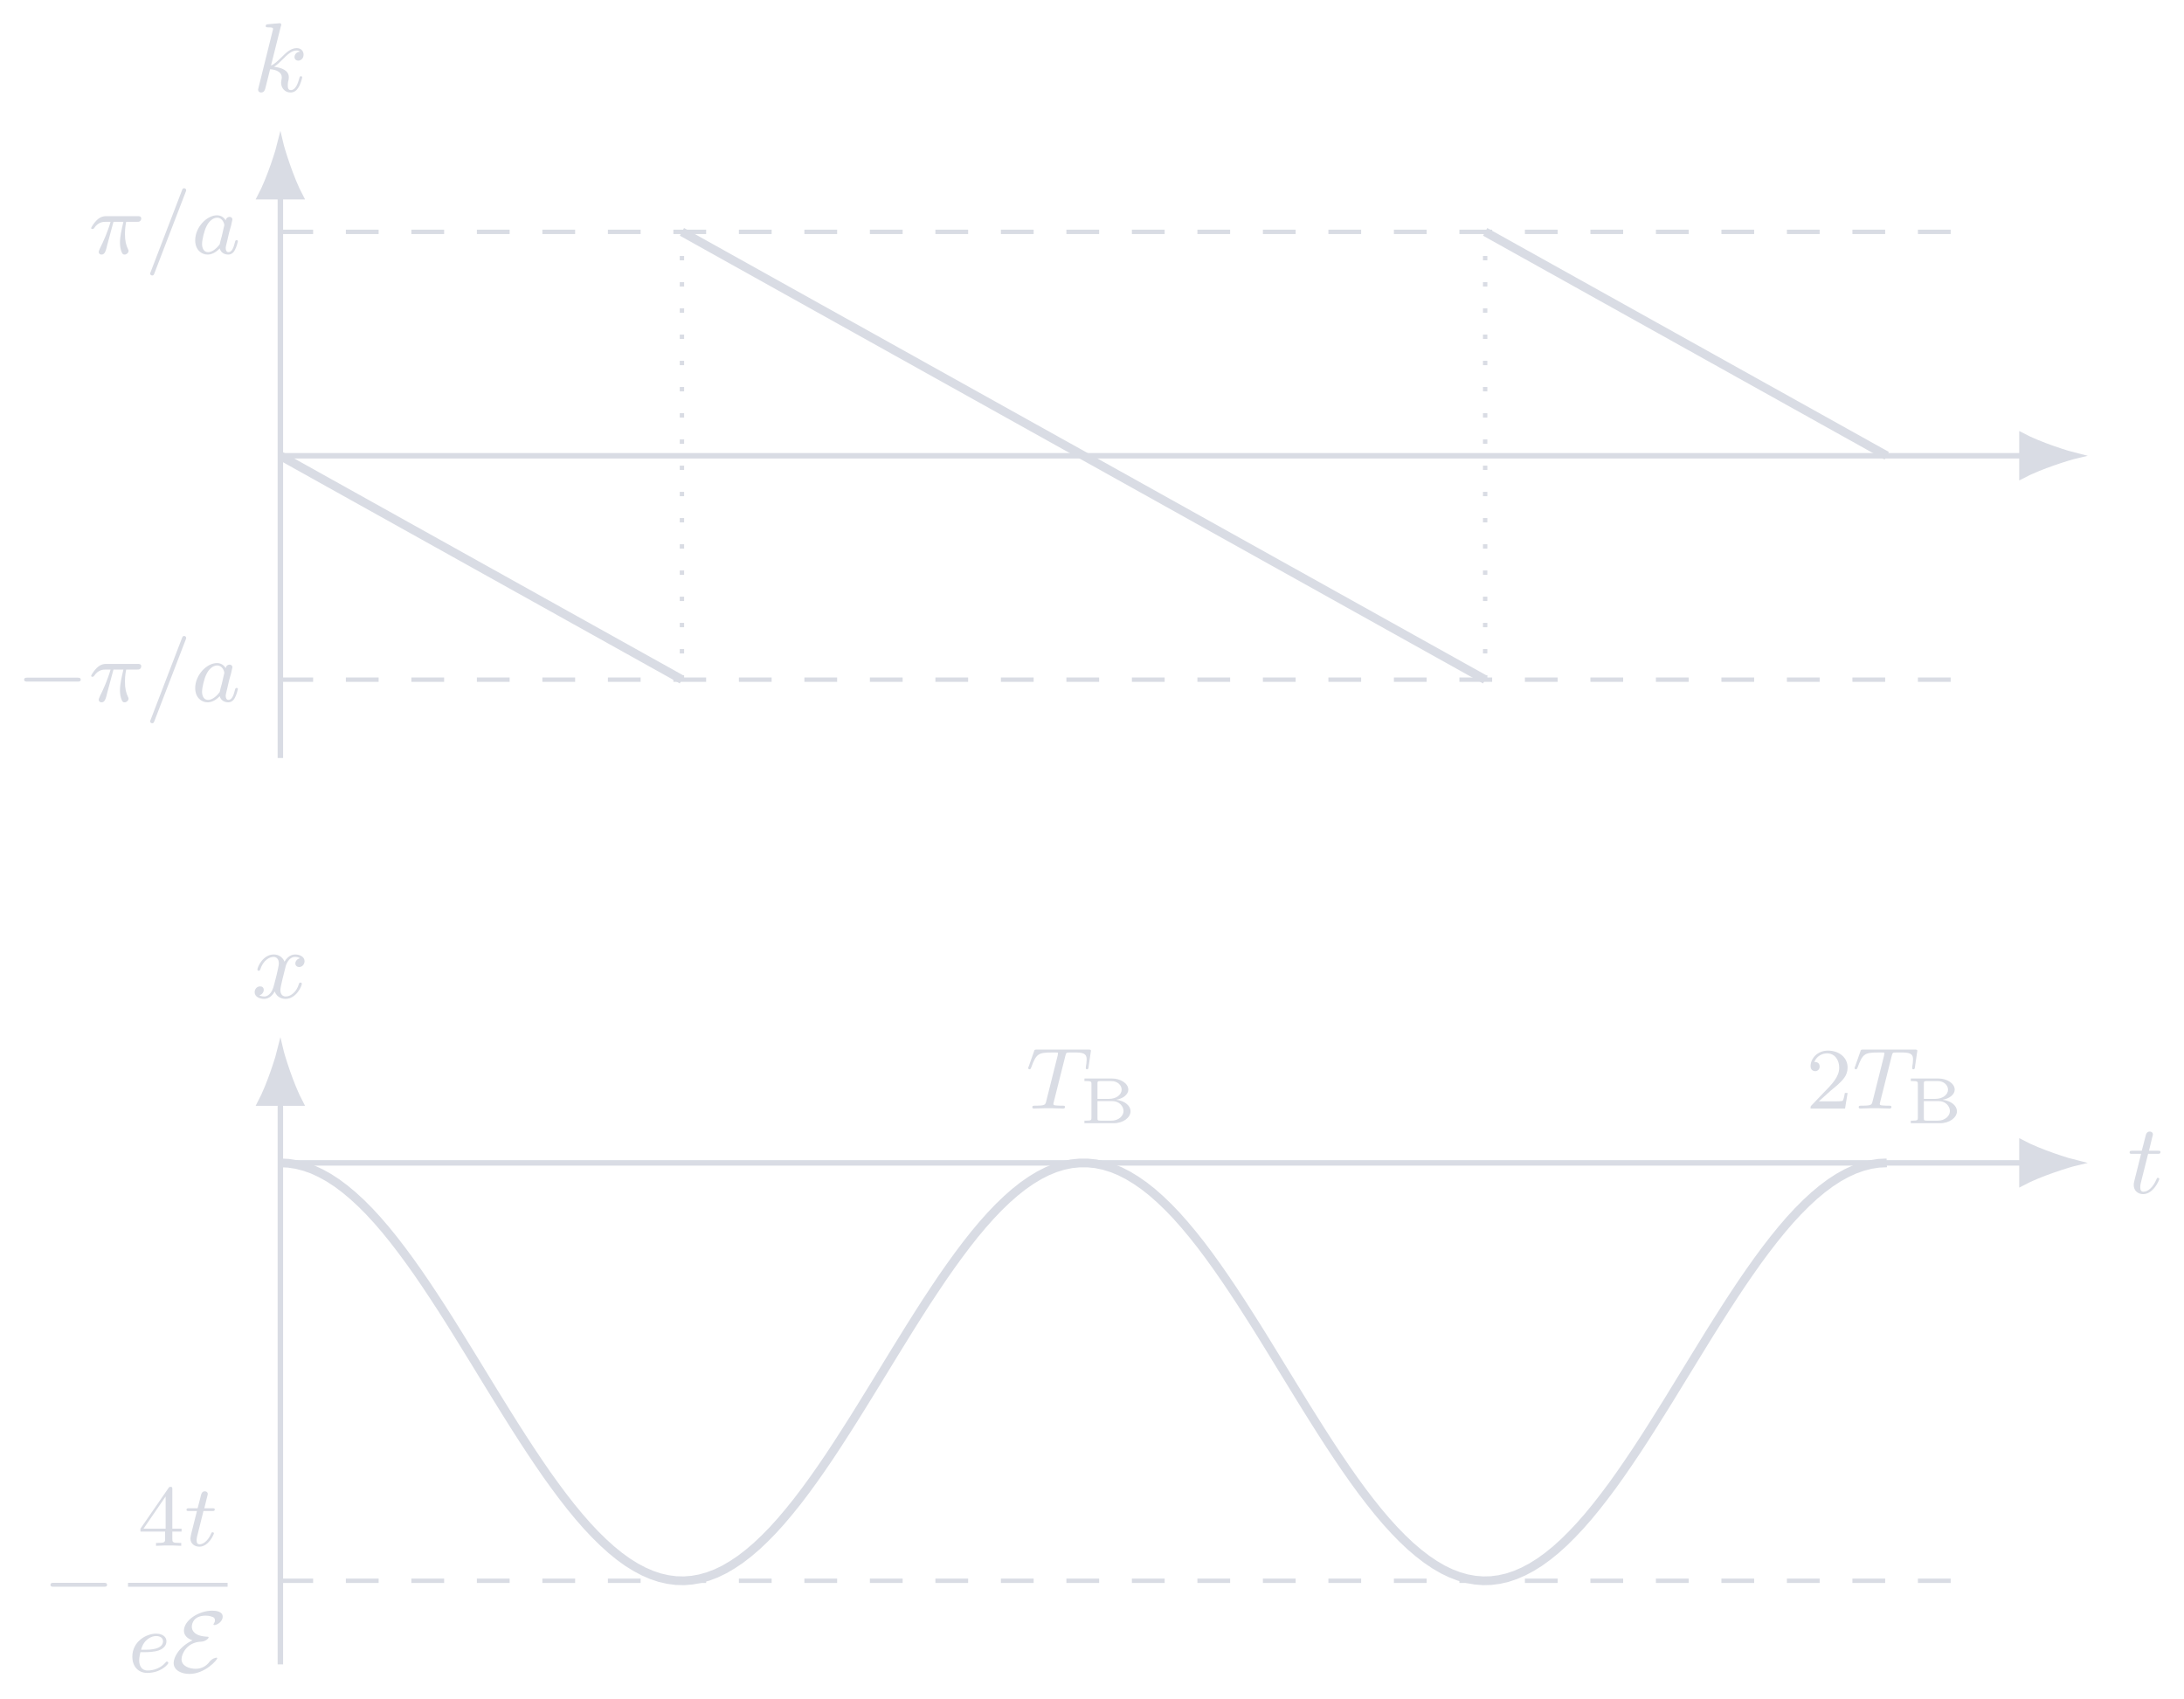
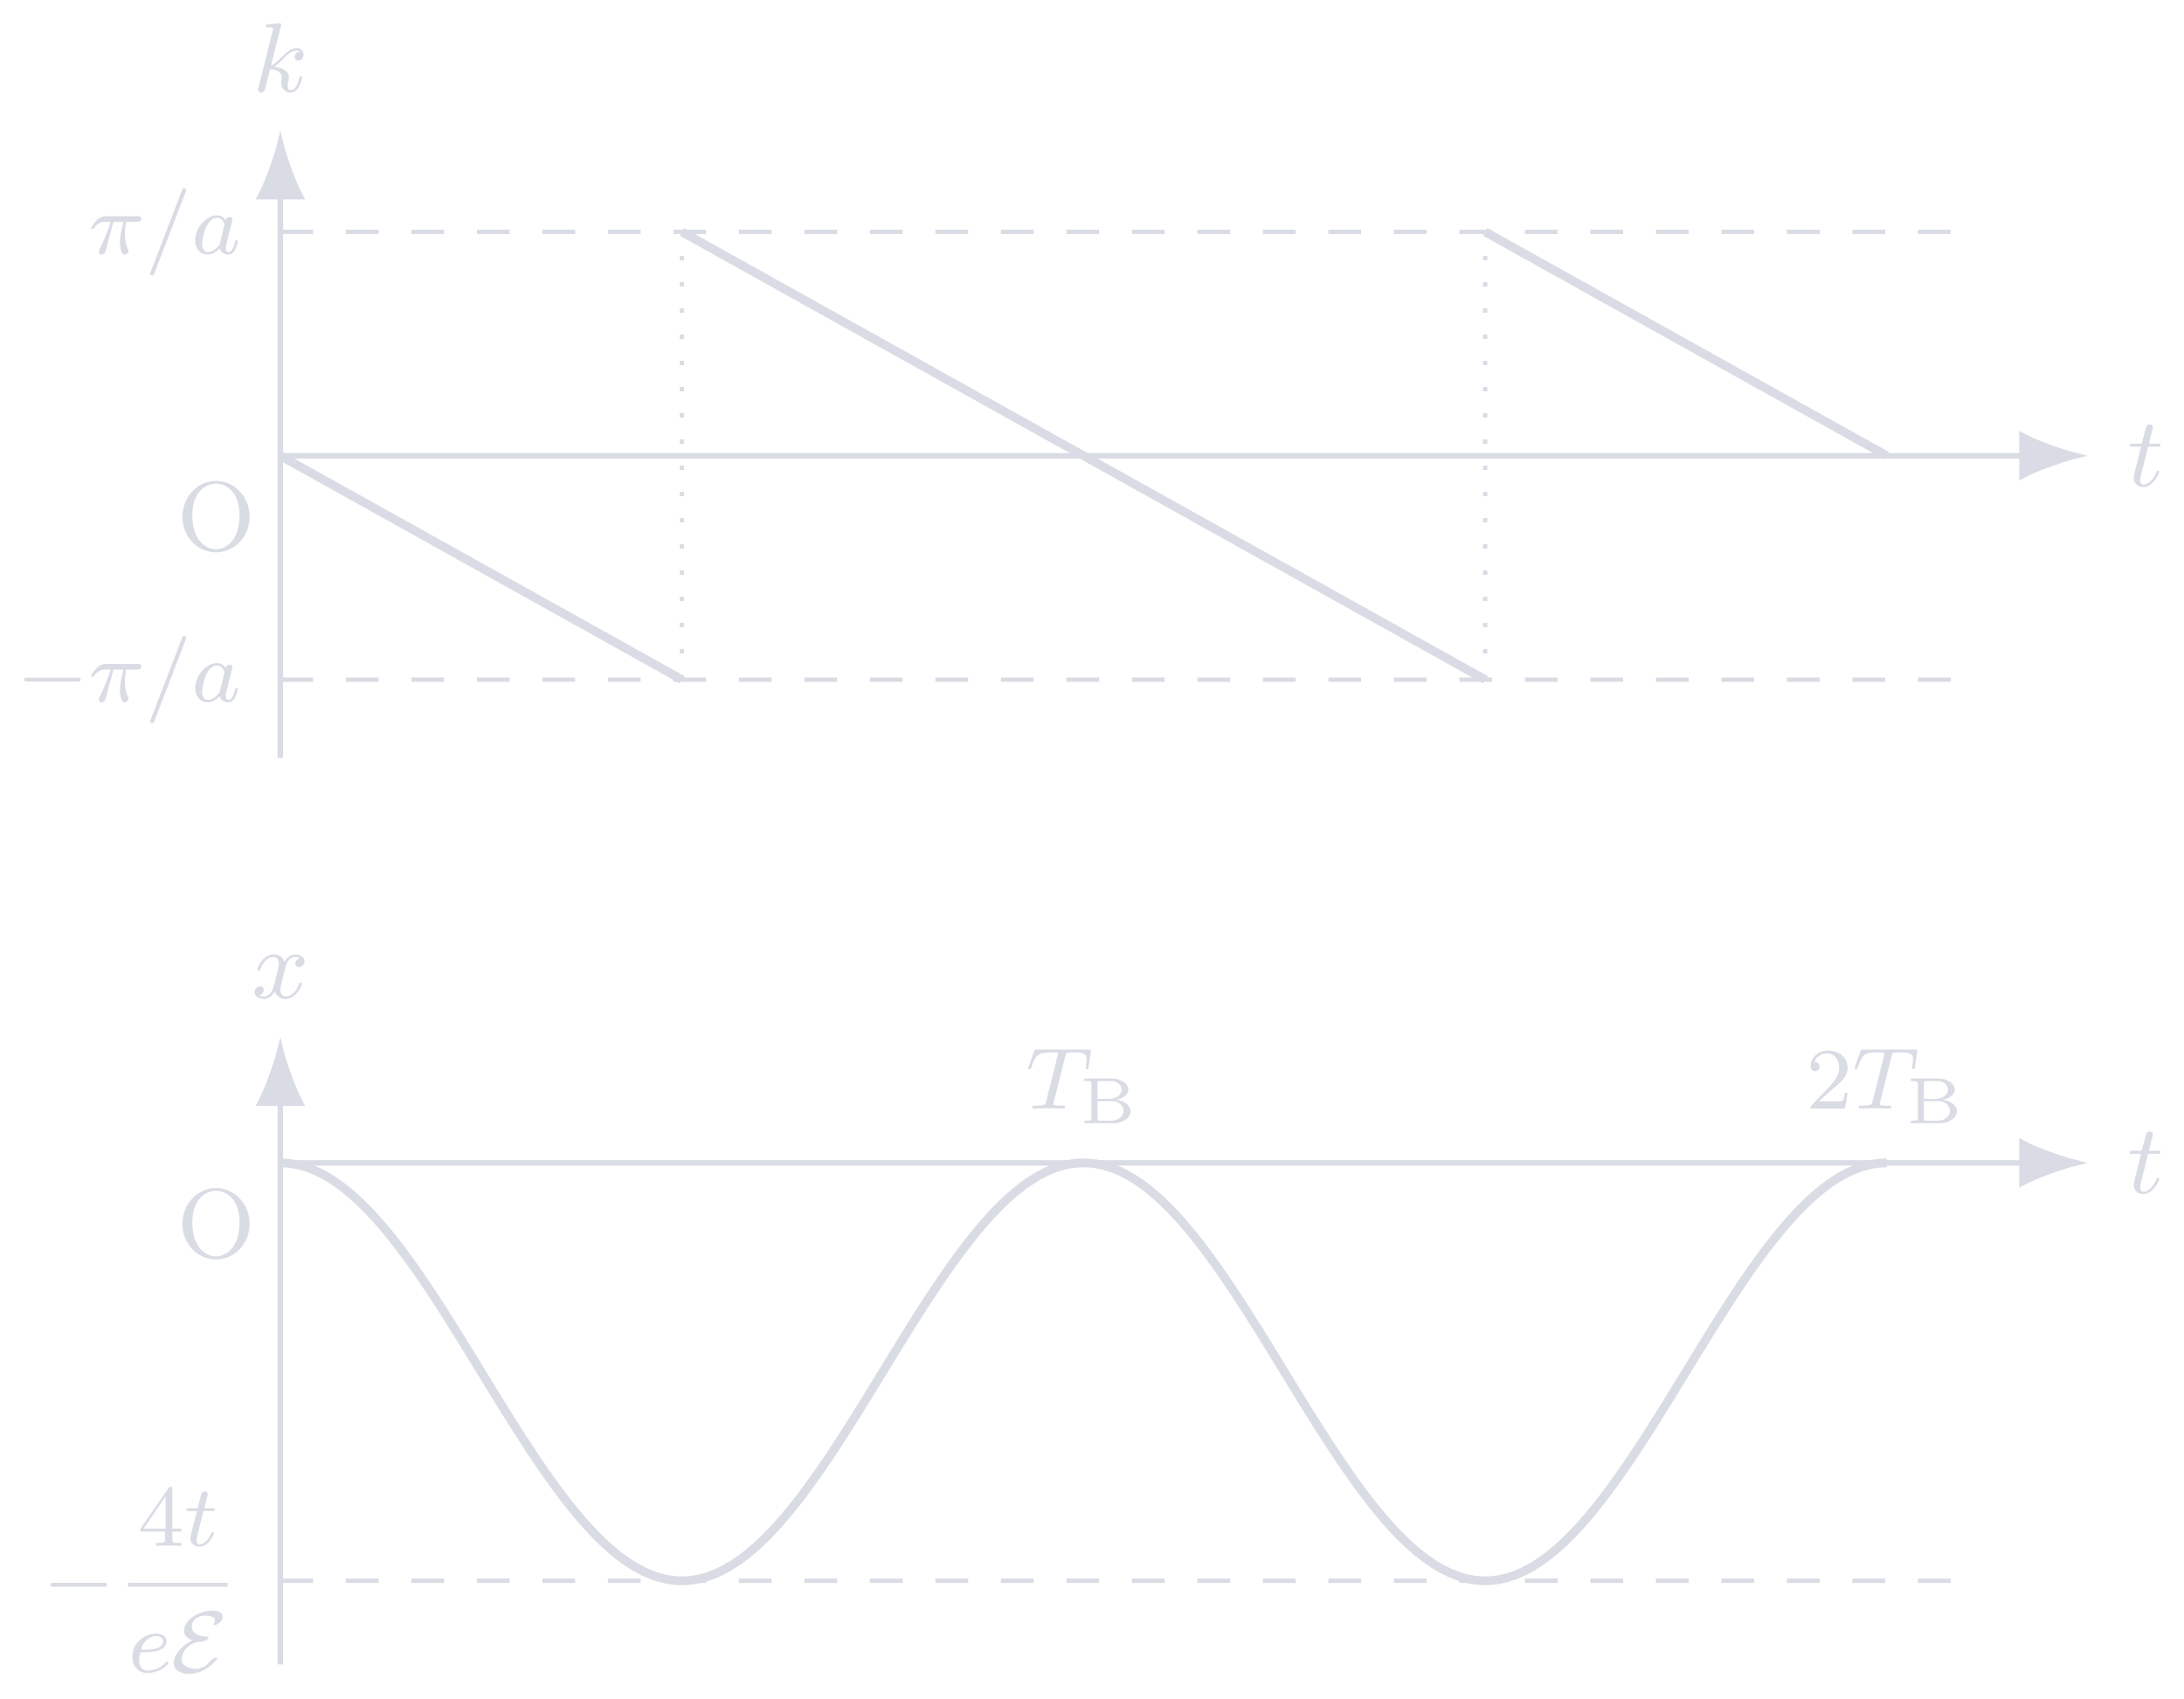
<svg xmlns="http://www.w3.org/2000/svg" xmlns:xlink="http://www.w3.org/1999/xlink" width="278.60pt" height="216.65pt" viewBox="0 0 199 154.75">
  <defs>
    <g>
      <g id="glyph-0-0">
        <path d="M 2.266 -2.906 L 3.172 -2.906 C 3 -2.172 2.859 -1.594 2.859 -1 C 2.859 -0.953 2.859 -0.609 2.953 -0.312 C 3.047 0.016 3.141 0.078 3.281 0.078 C 3.453 0.078 3.641 -0.078 3.641 -0.266 C 3.641 -0.312 3.625 -0.328 3.594 -0.406 C 3.422 -0.766 3.312 -1.156 3.312 -1.812 C 3.312 -1.984 3.312 -2.328 3.422 -2.906 L 4.391 -2.906 C 4.516 -2.906 4.609 -2.906 4.688 -2.969 C 4.781 -3.047 4.797 -3.156 4.797 -3.203 C 4.797 -3.422 4.609 -3.422 4.469 -3.422 L 1.594 -3.422 C 1.438 -3.422 1.125 -3.422 0.734 -3.047 C 0.453 -2.766 0.234 -2.391 0.234 -2.344 C 0.234 -2.266 0.281 -2.25 0.344 -2.25 C 0.422 -2.25 0.453 -2.266 0.5 -2.328 C 0.875 -2.906 1.359 -2.906 1.531 -2.906 L 2 -2.906 C 1.766 -2.062 1.344 -1.094 1.047 -0.516 C 1 -0.391 0.922 -0.234 0.922 -0.172 C 0.922 0 1.047 0.078 1.172 0.078 C 1.484 0.078 1.562 -0.219 1.719 -0.875 Z M 2.266 -2.906 " />
      </g>
      <g id="glyph-0-1">
        <path d="M 3.703 -5.625 C 3.75 -5.734 3.75 -5.766 3.75 -5.781 C 3.75 -5.891 3.672 -5.969 3.562 -5.969 C 3.438 -5.969 3.406 -5.875 3.375 -5.797 L 0.516 1.656 C 0.469 1.766 0.469 1.781 0.469 1.812 C 0.469 1.906 0.547 1.984 0.656 1.984 C 0.781 1.984 0.812 1.891 0.844 1.812 Z M 3.703 -5.625 " />
      </g>
      <g id="glyph-0-2">
        <path d="M 3.125 -3.031 C 3.047 -3.172 2.812 -3.5 2.328 -3.5 C 1.391 -3.5 0.344 -2.406 0.344 -1.219 C 0.344 -0.391 0.875 0.078 1.484 0.078 C 2 0.078 2.438 -0.328 2.578 -0.484 C 2.719 0.062 3.266 0.078 3.359 0.078 C 3.719 0.078 3.906 -0.219 3.969 -0.359 C 4.125 -0.641 4.234 -1.109 4.234 -1.141 C 4.234 -1.188 4.203 -1.234 4.109 -1.234 C 4.016 -1.234 4 -1.188 3.953 -1 C 3.844 -0.562 3.688 -0.141 3.375 -0.141 C 3.203 -0.141 3.125 -0.297 3.125 -0.516 C 3.125 -0.656 3.203 -0.922 3.25 -1.125 C 3.297 -1.312 3.406 -1.797 3.438 -1.938 L 3.609 -2.547 C 3.641 -2.734 3.734 -3.062 3.734 -3.109 C 3.734 -3.297 3.578 -3.359 3.469 -3.359 C 3.359 -3.359 3.156 -3.281 3.125 -3.031 Z M 2.578 -0.859 C 2.172 -0.312 1.766 -0.141 1.516 -0.141 C 1.141 -0.141 0.969 -0.484 0.969 -0.891 C 0.969 -1.266 1.172 -2.109 1.359 -2.469 C 1.578 -2.953 1.969 -3.281 2.344 -3.281 C 2.859 -3.281 3 -2.703 3 -2.609 C 3 -2.578 2.812 -1.797 2.766 -1.594 C 2.656 -1.219 2.656 -1.203 2.578 -0.859 Z M 2.578 -0.859 " />
      </g>
      <g id="glyph-0-3">
        <path d="M 1.75 -3.172 L 2.531 -3.172 C 2.688 -3.172 2.781 -3.172 2.781 -3.312 C 2.781 -3.422 2.688 -3.422 2.547 -3.422 L 1.828 -3.422 L 2.109 -4.562 C 2.141 -4.672 2.141 -4.719 2.141 -4.719 C 2.141 -4.891 2.016 -4.969 1.875 -4.969 C 1.609 -4.969 1.547 -4.75 1.469 -4.391 L 1.219 -3.422 L 0.453 -3.422 C 0.297 -3.422 0.203 -3.422 0.203 -3.281 C 0.203 -3.172 0.297 -3.172 0.438 -3.172 L 1.156 -3.172 L 0.672 -1.25 C 0.625 -1.062 0.562 -0.781 0.562 -0.672 C 0.562 -0.188 0.953 0.078 1.375 0.078 C 2.219 0.078 2.703 -1.047 2.703 -1.141 C 2.703 -1.219 2.625 -1.234 2.578 -1.234 C 2.5 -1.234 2.484 -1.203 2.438 -1.094 C 2.281 -0.703 1.875 -0.141 1.391 -0.141 C 1.219 -0.141 1.125 -0.25 1.125 -0.516 C 1.125 -0.672 1.156 -0.75 1.172 -0.859 Z M 1.75 -3.172 " />
      </g>
      <g id="glyph-0-4">
        <path d="M 1.594 -1.812 C 1.781 -1.812 2.375 -1.828 2.797 -1.969 C 3.484 -2.219 3.5 -2.688 3.5 -2.812 C 3.5 -3.25 3.078 -3.5 2.562 -3.5 C 1.672 -3.5 0.391 -2.797 0.391 -1.391 C 0.391 -0.578 0.875 0.078 1.75 0.078 C 3 0.078 3.672 -0.719 3.672 -0.828 C 3.672 -0.906 3.594 -0.953 3.547 -0.953 C 3.484 -0.953 3.469 -0.938 3.422 -0.875 C 2.797 -0.141 1.906 -0.141 1.781 -0.141 C 1.188 -0.141 1.016 -0.641 1.016 -1.078 C 1.016 -1.312 1.094 -1.672 1.125 -1.812 Z M 1.188 -2.031 C 1.438 -3 2.156 -3.281 2.562 -3.281 C 2.891 -3.281 3.188 -3.125 3.188 -2.812 C 3.188 -2.031 1.891 -2.031 1.547 -2.031 Z M 1.188 -2.031 " />
      </g>
      <g id="glyph-0-5">
        <path d="M 3.594 -4.812 C 3.672 -5.094 3.672 -5.109 4 -5.109 L 4.609 -5.109 C 5.438 -5.109 5.531 -4.844 5.531 -4.453 C 5.531 -4.25 5.484 -3.906 5.469 -3.875 C 5.453 -3.781 5.453 -3.719 5.453 -3.703 C 5.453 -3.594 5.516 -3.578 5.562 -3.578 C 5.656 -3.578 5.688 -3.625 5.703 -3.766 L 5.922 -5.266 C 5.922 -5.375 5.828 -5.375 5.688 -5.375 L 1 -5.375 C 0.797 -5.375 0.781 -5.375 0.734 -5.203 L 0.25 -3.828 C 0.234 -3.797 0.203 -3.734 0.203 -3.688 C 0.203 -3.625 0.266 -3.578 0.328 -3.578 C 0.406 -3.578 0.422 -3.609 0.484 -3.75 C 0.938 -5.016 1.156 -5.109 2.375 -5.109 L 2.688 -5.109 C 2.922 -5.109 2.922 -5.109 2.922 -5.047 C 2.922 -5.016 2.891 -4.859 2.891 -4.828 L 1.844 -0.656 C 1.766 -0.344 1.734 -0.266 0.922 -0.266 C 0.656 -0.266 0.578 -0.266 0.578 -0.109 C 0.578 -0.109 0.578 0 0.719 0 C 0.938 0 1.484 -0.031 1.688 -0.031 L 2.375 -0.031 C 2.594 -0.031 3.156 0 3.375 0 C 3.438 0 3.562 0 3.562 -0.156 C 3.562 -0.266 3.469 -0.266 3.25 -0.266 C 3.062 -0.266 3 -0.266 2.797 -0.281 C 2.531 -0.297 2.5 -0.328 2.5 -0.438 C 2.5 -0.469 2.516 -0.5 2.531 -0.578 Z M 3.594 -4.812 " />
      </g>
      <g id="glyph-1-0">
        <path d="M 5.562 -1.812 C 5.688 -1.812 5.859 -1.812 5.859 -1.984 C 5.859 -2.172 5.688 -2.172 5.562 -2.172 L 1 -2.172 C 0.875 -2.172 0.703 -2.172 0.703 -1.984 C 0.703 -1.812 0.875 -1.812 1 -1.812 Z M 5.562 -1.812 " />
      </g>
      <g id="glyph-1-1">
        <path d="M 1.953 -2.891 C 0.719 -2.297 0.234 -1.344 0.234 -0.828 C 0.234 -0.172 0.922 0.172 1.672 0.172 C 3.078 0.172 4.203 -1.094 4.203 -1.25 C 4.203 -1.297 4.172 -1.312 4.141 -1.312 C 4.094 -1.312 3.766 -1.266 3.5 -0.938 C 3.219 -0.562 2.812 -0.297 2.234 -0.297 C 1.688 -0.297 0.953 -0.531 0.953 -1.172 C 0.953 -1.641 1.438 -2.719 2.719 -2.766 C 3.156 -2.781 3.422 -3.078 3.422 -3.156 C 3.422 -3.219 3.359 -3.219 3.328 -3.219 C 2.094 -3.266 1.891 -3.812 1.891 -4.125 C 1.891 -4.469 2.094 -5.141 3.172 -5.141 C 3.312 -5.141 3.5 -5.125 3.703 -5.047 C 3.797 -5.031 4 -4.969 4 -4.703 C 4 -4.578 3.938 -4.484 3.906 -4.438 C 3.891 -4.406 3.859 -4.375 3.859 -4.344 C 3.859 -4.312 3.891 -4.281 3.938 -4.281 C 4.172 -4.281 4.703 -4.578 4.703 -5.047 C 4.703 -5.531 4.078 -5.594 3.734 -5.594 C 2.547 -5.594 1.172 -4.734 1.172 -3.766 C 1.172 -3.422 1.391 -3.078 1.953 -2.891 Z M 1.953 -2.891 " />
      </g>
      <g id="glyph-2-0">
+         <path d="M 6.641 -3.031 C 6.641 -4.859 5.25 -6.312 3.578 -6.312 C 1.891 -6.312 0.516 -4.859 0.516 -3.031 C 0.516 -1.219 1.906 0.203 3.578 0.203 C 5.234 0.203 6.641 -1.219 6.641 -3.031 Z M 5.719 -3.172 C 5.719 -0.859 4.469 -0.078 3.578 -0.078 C 2.672 -0.078 1.422 -0.859 1.422 -3.172 C 1.422 -5.359 2.703 -6.062 3.578 -6.062 C 4.438 -6.062 5.719 -5.359 5.719 -3.172 Z M 5.719 -3.172 " />
+       </g>
+       <g id="glyph-3-0">
+         <path d="M 1.906 -3.578 L 2.75 -3.578 C 2.922 -3.578 3.031 -3.578 3.031 -3.75 C 3.031 -3.859 2.938 -3.859 2.781 -3.859 L 1.984 -3.859 L 2.344 -5.344 C 2.344 -5.484 2.234 -5.609 2.062 -5.609 C 1.781 -5.609 1.703 -5.344 1.688 -5.25 L 1.328 -3.859 L 0.5 -3.859 C 0.328 -3.859 0.219 -3.859 0.219 -3.703 C 0.219 -3.578 0.312 -3.578 0.469 -3.578 L 1.266 -3.578 L 0.656 -1.141 C 0.594 -0.875 0.594 -0.859 0.594 -0.734 C 0.594 -0.203 1 0.094 1.453 0.094 C 2.391 0.094 2.922 -1.188 2.922 -1.281 C 2.922 -1.328 2.891 -1.391 2.797 -1.391 C 2.719 -1.391 2.703 -1.359 2.641 -1.203 C 2.359 -0.562 1.922 -0.125 1.484 -0.125 C 1.297 -0.125 1.188 -0.234 1.188 -0.531 C 1.188 -0.734 1.219 -0.844 1.25 -0.969 Z M 1.906 -3.578 " />
+       </g>
+       <g id="glyph-3-1">
        <path d="M 2.562 -5.906 C 2.609 -6.031 2.609 -6.047 2.609 -6.094 C 2.609 -6.172 2.547 -6.219 2.469 -6.219 C 2.344 -6.219 1.562 -6.141 1.375 -6.125 C 1.297 -6.109 1.188 -6.109 1.188 -5.953 C 1.188 -5.844 1.297 -5.844 1.438 -5.844 C 1.859 -5.844 1.859 -5.781 1.859 -5.688 C 1.859 -5.656 1.859 -5.641 1.812 -5.484 L 0.531 -0.328 C 0.5 -0.203 0.5 -0.188 0.5 -0.156 C 0.5 -0.016 0.609 0.094 0.766 0.094 C 1.062 0.094 1.125 -0.156 1.172 -0.344 L 1.594 -2.031 C 2.203 -1.984 2.656 -1.734 2.656 -1.297 C 2.656 -1.234 2.656 -1.203 2.625 -1.062 C 2.625 -1.031 2.594 -0.906 2.594 -0.812 C 2.594 -0.281 2.969 0.094 3.453 0.094 C 3.797 0.094 4.016 -0.109 4.172 -0.359 C 4.391 -0.703 4.516 -1.25 4.516 -1.281 C 4.516 -1.328 4.5 -1.391 4.406 -1.391 C 4.312 -1.391 4.281 -1.344 4.25 -1.188 C 4.125 -0.719 3.906 -0.125 3.484 -0.125 C 3.219 -0.125 3.203 -0.359 3.203 -0.562 C 3.203 -0.781 3.25 -1.016 3.266 -1.031 C 3.281 -1.078 3.297 -1.188 3.297 -1.297 C 3.297 -1.922 2.641 -2.172 1.953 -2.25 C 2.219 -2.422 2.422 -2.609 2.703 -2.891 C 3.156 -3.344 3.531 -3.734 4.016 -3.734 C 4.125 -3.734 4.234 -3.703 4.312 -3.625 C 3.906 -3.594 3.812 -3.266 3.812 -3.141 C 3.812 -2.969 3.938 -2.812 4.156 -2.812 C 4.359 -2.812 4.641 -2.969 4.641 -3.359 C 4.641 -3.656 4.438 -3.953 4.016 -3.953 C 3.469 -3.953 3.031 -3.516 2.656 -3.141 C 2.219 -2.719 2 -2.5 1.672 -2.359 Z M 2.562 -5.906 " />
      </g>
-       <g id="glyph-2-1">
-         <path d="M 1.906 -3.578 L 2.75 -3.578 C 2.922 -3.578 3.031 -3.578 3.031 -3.75 C 3.031 -3.859 2.938 -3.859 2.781 -3.859 L 1.984 -3.859 L 2.344 -5.344 C 2.344 -5.484 2.234 -5.609 2.062 -5.609 C 1.781 -5.609 1.703 -5.344 1.688 -5.25 L 1.328 -3.859 L 0.5 -3.859 C 0.328 -3.859 0.219 -3.859 0.219 -3.703 C 0.219 -3.578 0.312 -3.578 0.469 -3.578 L 1.266 -3.578 L 0.656 -1.141 C 0.594 -0.875 0.594 -0.859 0.594 -0.734 C 0.594 -0.203 1 0.094 1.453 0.094 C 2.391 0.094 2.922 -1.188 2.922 -1.281 C 2.922 -1.328 2.891 -1.391 2.797 -1.391 C 2.719 -1.391 2.703 -1.359 2.641 -1.203 C 2.359 -0.562 1.922 -0.125 1.484 -0.125 C 1.297 -0.125 1.188 -0.234 1.188 -0.531 C 1.188 -0.734 1.219 -0.844 1.25 -0.969 Z M 1.906 -3.578 " />
-       </g>
-       <g id="glyph-2-2">
+       <g id="glyph-3-2">
        <path d="M 4.406 -3.609 C 4.078 -3.547 3.969 -3.266 3.969 -3.141 C 3.969 -2.969 4.094 -2.812 4.328 -2.812 C 4.578 -2.812 4.812 -3.031 4.812 -3.344 C 4.812 -3.75 4.375 -3.953 3.953 -3.953 C 3.406 -3.953 3.094 -3.484 2.984 -3.297 C 2.812 -3.734 2.422 -3.953 2 -3.953 C 1.031 -3.953 0.516 -2.812 0.516 -2.578 C 0.516 -2.5 0.578 -2.469 0.641 -2.469 C 0.719 -2.469 0.75 -2.516 0.766 -2.562 C 1.047 -3.453 1.641 -3.734 1.984 -3.734 C 2.234 -3.734 2.469 -3.562 2.469 -3.141 C 2.469 -2.812 2.094 -1.391 1.969 -0.953 C 1.891 -0.688 1.625 -0.125 1.141 -0.125 C 0.953 -0.125 0.766 -0.188 0.688 -0.234 C 0.922 -0.281 1.094 -0.5 1.094 -0.719 C 1.094 -0.953 0.938 -1.047 0.766 -1.047 C 0.5 -1.047 0.266 -0.828 0.266 -0.516 C 0.266 -0.078 0.75 0.094 1.125 0.094 C 1.641 0.094 1.953 -0.328 2.094 -0.578 C 2.312 0.016 2.844 0.094 3.078 0.094 C 4.047 0.094 4.562 -1.062 4.562 -1.281 C 4.562 -1.328 4.531 -1.391 4.438 -1.391 C 4.344 -1.391 4.328 -1.359 4.281 -1.219 C 4.094 -0.578 3.578 -0.125 3.109 -0.125 C 2.844 -0.125 2.609 -0.281 2.609 -0.719 C 2.609 -0.906 2.734 -1.406 2.812 -1.75 C 2.844 -1.906 3.094 -2.875 3.109 -2.938 C 3.219 -3.266 3.484 -3.734 3.938 -3.734 C 4.094 -3.734 4.266 -3.703 4.406 -3.609 Z M 4.406 -3.609 " />
      </g>
-       <g id="glyph-3-0">
+       <g id="glyph-4-0">
        <path d="M 3.141 -5.141 C 3.141 -5.312 3.141 -5.375 2.969 -5.375 C 2.859 -5.375 2.859 -5.359 2.781 -5.25 L 0.234 -1.562 L 0.234 -1.297 L 2.484 -1.297 L 2.484 -0.641 C 2.484 -0.344 2.453 -0.266 1.844 -0.266 L 1.656 -0.266 L 1.656 0 C 2.344 -0.031 2.359 -0.031 2.812 -0.031 C 3.266 -0.031 3.281 -0.031 3.953 0 L 3.953 -0.266 L 3.766 -0.266 C 3.156 -0.266 3.141 -0.344 3.141 -0.641 L 3.141 -1.297 L 3.984 -1.297 L 3.984 -1.562 L 3.141 -1.562 Z M 2.531 -4.5 L 2.531 -1.562 L 0.516 -1.562 Z M 2.531 -4.5 " />
      </g>
-       <g id="glyph-3-1">
+       <g id="glyph-4-1">
        <path d="M 2.25 -1.625 C 2.375 -1.734 2.703 -2 2.828 -2.109 C 3.328 -2.562 3.797 -3 3.797 -3.734 C 3.797 -4.672 3 -5.281 2 -5.281 C 1.047 -5.281 0.422 -4.562 0.422 -3.859 C 0.422 -3.469 0.734 -3.406 0.844 -3.406 C 1.016 -3.406 1.25 -3.531 1.25 -3.828 C 1.25 -4.25 0.859 -4.25 0.766 -4.25 C 1 -4.828 1.531 -5.031 1.922 -5.031 C 2.656 -5.031 3.031 -4.391 3.031 -3.734 C 3.031 -2.906 2.453 -2.297 1.516 -1.344 L 0.516 -0.297 C 0.422 -0.219 0.422 -0.203 0.422 0 L 3.562 0 L 3.797 -1.422 L 3.547 -1.422 C 3.516 -1.266 3.453 -0.859 3.359 -0.719 C 3.312 -0.656 2.719 -0.656 2.578 -0.656 L 1.172 -0.656 Z M 2.25 -1.625 " />
      </g>
-       <g id="glyph-4-0">
+       <g id="glyph-5-0">
        <path d="M 0.406 -4.078 L 0.406 -3.844 L 0.562 -3.844 C 1.047 -3.844 1.047 -3.766 1.047 -3.578 L 1.047 -0.5 C 1.047 -0.297 1.047 -0.234 0.562 -0.234 L 0.406 -0.234 L 0.406 0 L 3.062 0 C 3.938 0 4.609 -0.516 4.609 -1.094 C 4.609 -1.562 4.141 -2.031 3.297 -2.141 C 3.906 -2.234 4.406 -2.609 4.406 -3.062 C 4.406 -3.609 3.734 -4.078 2.891 -4.078 Z M 1.594 -2.219 L 1.594 -3.609 C 1.594 -3.797 1.594 -3.844 1.891 -3.844 L 2.844 -3.844 C 3.438 -3.844 3.797 -3.453 3.797 -3.062 C 3.797 -2.609 3.328 -2.219 2.641 -2.219 Z M 1.891 -0.234 C 1.594 -0.234 1.594 -0.281 1.594 -0.469 L 1.594 -2.016 L 2.953 -2.016 C 3.594 -2.016 3.969 -1.531 3.969 -1.109 C 3.969 -0.672 3.531 -0.234 2.859 -0.234 Z M 1.891 -0.234 " />
      </g>
    </g>
    <clipPath id="clip-0">
      <path clip-rule="nonzero" d="M 25.547 30 L 74 30 L 74 69.074 L 25.547 69.074 Z M 25.547 30 " />
    </clipPath>
    <clipPath id="clip-1">
      <path clip-rule="nonzero" d="M 50 11.949 L 147 11.949 L 147 69.074 L 50 69.074 Z M 50 11.949 " />
    </clipPath>
    <clipPath id="clip-2">
      <path clip-rule="nonzero" d="M 124 11.949 L 184 11.949 L 184 53 L 124 53 Z M 124 11.949 " />
    </clipPath>
    <clipPath id="clip-3">
      <path clip-rule="nonzero" d="M 25.547 94.543 L 184 94.543 L 184 151.668 L 25.547 151.668 Z M 25.547 94.543 " />
    </clipPath>
  </defs>
  <g clip-path="url(#clip-0)">
    <path fill="none" stroke-width="0.797" stroke-linecap="butt" stroke-linejoin="miter" stroke="#d9dce4" stroke-opacity="1" stroke-miterlimit="10" d="M 0.001 27.586 L 0.553 27.28 L 0.737 27.175 L 1.289 26.87 L 1.473 26.764 L 2.024 26.459 L 2.212 26.353 L 2.764 26.048 L 2.948 25.942 L 3.499 25.637 L 3.683 25.532 L 4.235 25.226 L 4.419 25.121 L 4.603 25.019 L 4.79 24.917 L 4.974 24.816 L 5.158 24.71 L 5.71 24.405 L 5.894 24.299 L 6.445 23.994 L 6.629 23.888 L 6.997 23.685 L 7.185 23.583 L 7.369 23.477 L 7.92 23.172 L 8.104 23.067 L 8.84 22.66 L 9.024 22.554 L 9.392 22.351 L 9.579 22.249 L 9.763 22.143 L 10.315 21.838 L 10.499 21.732 L 11.05 21.427 L 11.234 21.322 L 11.786 21.016 L 11.97 20.911 L 12.158 20.809 L 12.526 20.606 L 12.709 20.5 L 13.261 20.195 L 13.445 20.089 L 13.997 19.784 L 14.181 19.678 L 14.364 19.577 L 14.552 19.475 L 14.736 19.373 L 14.92 19.268 L 15.472 18.962 L 15.656 18.857 L 16.207 18.552 L 16.391 18.446 L 16.943 18.141 L 17.131 18.035 L 17.682 17.73 L 17.866 17.624 L 18.418 17.319 L 18.602 17.213 L 19.337 16.807 L 19.525 16.701 L 20.077 16.396 L 20.261 16.29 L 20.812 15.985 L 20.996 15.879 L 21.548 15.574 L 21.732 15.468 L 21.916 15.367 L 22.103 15.265 L 22.287 15.163 L 22.471 15.058 L 23.023 14.752 L 23.207 14.647 L 23.758 14.342 L 23.942 14.236 L 24.31 14.033 L 24.498 13.931 L 24.682 13.825 L 25.234 13.52 L 25.417 13.414 L 25.969 13.109 L 26.153 13.004 L 26.705 12.698 L 26.889 12.593 L 27.076 12.491 L 27.444 12.288 L 27.628 12.182 L 28.18 11.877 L 28.364 11.771 L 29.099 11.364 L 29.283 11.259 L 29.471 11.157 L 29.839 10.953 L 30.022 10.848 L 30.574 10.543 L 30.758 10.437 L 31.31 10.132 L 31.494 10.026 L 31.861 9.823 L 32.049 9.721 L 32.233 9.615 L 32.785 9.31 L 32.969 9.204 L 33.52 8.899 L 33.704 8.794 L 34.256 8.488 L 34.444 8.383 L 34.995 8.078 L 35.179 7.972 L 35.731 7.667 L 35.915 7.561 L 36.466 7.256 L 36.65 7.15 " transform="matrix(0.998387, 0, 0, -0.998387, 25.54547, 69.07241)" />
  </g>
  <g clip-path="url(#clip-1)">
    <path fill="none" stroke-width="0.797" stroke-linecap="butt" stroke-linejoin="miter" stroke="#d9dce4" stroke-opacity="1" stroke-miterlimit="10" d="M 36.65 48.021 L 37.022 47.818 L 37.39 47.61 L 37.758 47.407 L 38.125 47.199 L 38.493 46.996 L 38.861 46.789 L 39.229 46.585 L 39.6 46.378 L 39.968 46.174 L 40.336 45.967 L 40.704 45.763 L 41.072 45.556 L 41.439 45.353 L 41.811 45.145 L 42.179 44.942 L 42.547 44.734 L 42.914 44.531 L 43.282 44.324 L 43.65 44.12 L 44.018 43.913 L 44.389 43.709 L 44.757 43.502 L 45.125 43.298 L 45.493 43.091 L 45.861 42.888 L 46.228 42.68 L 46.596 42.477 L 46.968 42.269 L 47.336 42.066 L 47.703 41.859 L 48.071 41.655 L 48.439 41.448 L 48.807 41.244 L 49.174 41.037 L 49.546 40.834 L 49.914 40.626 L 50.282 40.423 L 50.65 40.215 L 51.017 40.012 L 51.385 39.805 L 51.757 39.601 L 52.125 39.394 L 52.86 38.987 L 53.228 38.779 L 53.596 38.576 L 53.963 38.369 L 54.335 38.165 L 54.703 37.958 L 55.071 37.754 L 55.438 37.547 L 55.806 37.344 L 56.174 37.136 L 56.542 36.933 L 56.914 36.725 L 57.281 36.522 L 57.649 36.315 L 58.017 36.111 L 58.385 35.904 L 58.752 35.7 L 59.12 35.493 L 59.492 35.289 L 59.86 35.082 L 60.227 34.879 L 60.595 34.671 L 60.963 34.468 L 61.331 34.26 L 61.702 34.057 L 62.07 33.85 L 62.438 33.646 L 62.806 33.439 L 63.174 33.235 L 63.541 33.028 L 63.909 32.825 L 64.281 32.617 L 64.649 32.414 L 65.016 32.206 L 65.384 32.003 L 65.752 31.796 L 66.12 31.592 L 66.488 31.385 L 66.859 31.181 L 67.227 30.974 L 67.595 30.77 L 67.963 30.563 L 68.33 30.36 L 68.698 30.152 L 69.07 29.949 L 69.438 29.741 L 69.805 29.538 L 70.173 29.331 L 70.541 29.127 L 70.909 28.92 L 71.277 28.716 L 71.648 28.509 L 72.384 28.102 L 72.752 27.895 L 73.119 27.691 L 73.487 27.484 L 73.855 27.28 L 74.227 27.073 L 74.594 26.87 L 74.962 26.662 L 75.33 26.459 L 75.698 26.251 L 76.065 26.048 L 76.433 25.841 L 76.805 25.637 L 77.173 25.43 L 77.541 25.226 L 77.908 25.019 L 78.276 24.816 L 78.644 24.608 L 79.016 24.405 L 79.383 24.197 L 79.751 23.994 L 80.119 23.787 L 80.487 23.583 L 80.854 23.376 L 81.222 23.172 L 81.594 22.965 L 81.962 22.761 L 82.33 22.554 L 82.697 22.351 L 83.065 22.143 L 83.433 21.94 L 83.801 21.732 L 84.172 21.529 L 84.54 21.322 L 84.908 21.118 L 85.276 20.911 L 85.643 20.707 L 86.011 20.5 L 86.379 20.297 L 86.751 20.089 L 87.118 19.886 L 87.486 19.678 L 87.854 19.475 L 88.222 19.268 L 88.59 19.064 L 88.961 18.857 L 89.329 18.653 L 89.697 18.446 L 90.065 18.242 L 90.432 18.035 L 90.8 17.832 L 91.168 17.624 L 91.54 17.421 L 91.907 17.213 L 92.643 16.807 L 93.011 16.599 L 93.379 16.396 L 93.746 16.188 L 94.118 15.985 L 94.486 15.778 L 94.854 15.574 L 95.221 15.367 L 95.589 15.163 L 95.957 14.956 L 96.325 14.752 L 96.696 14.545 L 97.064 14.342 L 97.432 14.134 L 97.8 13.931 L 98.168 13.723 L 98.535 13.52 L 98.907 13.313 L 99.275 13.109 L 99.643 12.902 L 100.01 12.698 L 100.378 12.491 L 100.746 12.288 L 101.114 12.08 L 101.485 11.877 L 101.853 11.669 L 102.221 11.466 L 102.589 11.259 L 102.957 11.055 L 103.324 10.848 L 103.692 10.644 L 104.064 10.437 L 104.432 10.233 L 104.799 10.026 L 105.167 9.823 L 105.535 9.615 L 105.903 9.412 L 106.274 9.204 L 106.642 9.001 L 107.01 8.794 L 107.378 8.59 L 107.745 8.383 L 108.113 8.179 L 108.481 7.972 L 108.853 7.769 L 109.221 7.561 L 109.588 7.358 L 109.956 7.15 " transform="matrix(0.998387, 0, 0, -0.998387, 25.54547, 69.07241)" />
  </g>
  <g clip-path="url(#clip-2)">
    <path fill="none" stroke-width="0.797" stroke-linecap="butt" stroke-linejoin="miter" stroke="#d9dce4" stroke-opacity="1" stroke-miterlimit="10" d="M 109.956 48.021 L 110.324 47.818 L 110.508 47.712 L 111.059 47.407 L 111.247 47.301 L 111.799 46.996 L 111.983 46.89 L 112.534 46.585 L 112.718 46.479 L 113.27 46.174 L 113.454 46.069 L 113.638 45.967 L 113.826 45.865 L 114.01 45.763 L 114.193 45.658 L 114.745 45.353 L 114.929 45.247 L 115.665 44.84 L 115.848 44.734 L 116.032 44.633 L 116.22 44.531 L 116.404 44.429 L 116.588 44.324 L 117.14 44.018 L 117.323 43.913 L 117.875 43.608 L 118.059 43.502 L 118.611 43.197 L 118.798 43.091 L 119.35 42.786 L 119.534 42.68 L 120.086 42.375 L 120.27 42.269 L 120.821 41.964 L 121.005 41.859 L 121.193 41.757 L 121.561 41.553 L 121.745 41.448 L 122.296 41.143 L 122.48 41.037 L 123.032 40.732 L 123.216 40.626 L 123.584 40.423 L 123.771 40.321 L 123.955 40.215 L 124.507 39.91 L 124.691 39.805 L 125.242 39.499 L 125.426 39.394 L 125.978 39.089 L 126.166 38.987 L 126.35 38.881 L 126.901 38.576 L 127.085 38.47 L 127.637 38.165 L 127.821 38.06 L 128.373 37.754 L 128.556 37.649 L 128.744 37.547 L 129.112 37.344 L 129.296 37.238 L 129.848 36.933 L 130.031 36.827 L 130.583 36.522 L 130.767 36.416 L 130.951 36.315 L 131.139 36.213 L 131.323 36.111 L 131.506 36.005 L 132.058 35.7 L 132.242 35.595 L 132.794 35.289 L 132.978 35.184 L 133.345 34.98 L 133.533 34.879 L 133.717 34.773 L 134.269 34.468 L 134.453 34.362 L 135.004 34.057 L 135.188 33.951 L 135.924 33.544 L 136.112 33.439 L 136.663 33.134 L 136.847 33.028 L 137.399 32.723 L 137.583 32.617 L 138.134 32.312 L 138.318 32.206 L 138.506 32.105 L 138.874 31.901 L 139.058 31.796 L 139.609 31.49 L 139.793 31.385 L 140.345 31.08 L 140.529 30.974 L 140.897 30.77 L 141.084 30.669 L 141.268 30.563 L 141.82 30.258 L 142.004 30.152 L 142.556 29.847 L 142.739 29.741 L 143.291 29.436 L 143.479 29.331 L 144.031 29.025 L 144.214 28.92 L 144.766 28.615 L 144.95 28.509 L 145.686 28.102 L 145.869 27.996 L 146.057 27.895 L 146.425 27.691 L 146.609 27.586 " transform="matrix(0.998387, 0, 0, -0.998387, 25.54547, 69.07241)" />
  </g>
  <path fill="none" stroke-width="0.399" stroke-linecap="butt" stroke-linejoin="miter" stroke="#d9dce4" stroke-opacity="1" stroke-dasharray="0.399 1.993" stroke-miterlimit="10" d="M 36.65 7.15 L 36.65 48.021 " transform="matrix(0.998387, 0, 0, -0.998387, 25.54547, 69.07241)" />
  <path fill="none" stroke-width="0.399" stroke-linecap="butt" stroke-linejoin="miter" stroke="#d9dce4" stroke-opacity="1" stroke-dasharray="0.399 1.993" stroke-miterlimit="10" d="M 109.956 7.15 L 109.956 48.021 " transform="matrix(0.998387, 0, 0, -0.998387, 25.54547, 69.07241)" />
  <path fill="none" stroke-width="0.399" stroke-linecap="butt" stroke-linejoin="miter" stroke="#d9dce4" stroke-opacity="1" stroke-dasharray="2.989 2.989" stroke-miterlimit="10" d="M 0.001 48.021 L 153.937 48.021 " transform="matrix(0.998387, 0, 0, -0.998387, 25.54547, 69.07241)" />
  <path fill="none" stroke-width="0.399" stroke-linecap="butt" stroke-linejoin="miter" stroke="#d9dce4" stroke-opacity="1" stroke-dasharray="2.989 2.989" stroke-miterlimit="10" d="M 0.001 7.15 L 153.937 7.15 " transform="matrix(0.998387, 0, 0, -0.998387, 25.54547, 69.07241)" />
  <g fill="#d9dce4" fill-opacity="1">
    <use xlink:href="#glyph-0-0" x="8.073" y="23.12" />
  </g>
  <g fill="#d9dce4" fill-opacity="1">
    <use xlink:href="#glyph-0-1" x="13.214" y="23.12" />
    <use xlink:href="#glyph-0-2" x="17.442" y="23.12" />
  </g>
  <g fill="#d9dce4" fill-opacity="1">
    <use xlink:href="#glyph-1-0" x="1.497" y="63.922" />
  </g>
  <g fill="#d9dce4" fill-opacity="1">
    <use xlink:href="#glyph-0-0" x="8.073" y="63.922" />
  </g>
  <g fill="#d9dce4" fill-opacity="1">
    <use xlink:href="#glyph-0-1" x="13.214" y="63.922" />
    <use xlink:href="#glyph-0-2" x="17.442" y="63.922" />
  </g>
+   <g fill="#d9dce4" fill-opacity="1">
+     <use xlink:href="#glyph-2-0" x="16.105" y="50.13" />
+   </g>
  <path fill="none" stroke-width="0.498" stroke-linecap="butt" stroke-linejoin="miter" stroke="#d9dce4" stroke-opacity="1" stroke-miterlimit="10" d="M 0.001 27.586 L 158.945 27.586 " transform="matrix(0.998387, 0, 0, -0.998387, 25.54547, 69.07241)" />
  <path fill-rule="nonzero" fill="#d9dce4" fill-opacity="1" stroke-width="0.498" stroke-linecap="butt" stroke-linejoin="miter" stroke="#d9dce4" stroke-opacity="1" stroke-miterlimit="10" d="M 4.928 -0.001 C 4.326 0.144 1.661 0.958 -0.001 1.842 L -0.001 -1.84 C 1.661 -0.956 4.326 -0.142 4.928 -0.001 Z M 4.928 -0.001 " transform="matrix(0.998387, 0, 0, -0.998387, 184.2358, 41.53035)" />
  <path fill="none" stroke-width="0.498" stroke-linecap="butt" stroke-linejoin="miter" stroke="#d9dce4" stroke-opacity="1" stroke-miterlimit="10" d="M 0.001 -0.002 L 0.001 51.229 " transform="matrix(0.998387, 0, 0, -0.998387, 25.54547, 69.07241)" />
  <path fill-rule="nonzero" fill="#d9dce4" fill-opacity="1" stroke-width="0.498" stroke-linecap="butt" stroke-linejoin="miter" stroke="#d9dce4" stroke-opacity="1" stroke-miterlimit="10" d="M 4.93 -0.001 C 4.323 0.143 1.663 0.957 -0 1.841 L -0 -1.84 C 1.663 -0.956 4.323 -0.142 4.93 -0.001 Z M 4.93 -0.001 " transform="matrix(0, -0.998387, -0.998387, 0, 25.54547, 17.92565)" />
  <g fill="#d9dce4" fill-opacity="1">
-     <use xlink:href="#glyph-2-0" x="23.019" y="8.336" />
+     <use xlink:href="#glyph-3-0" x="193.825" y="44.284" />
+   </g>
+   <g fill="#d9dce4" fill-opacity="1">
+     <use xlink:href="#glyph-3-1" x="23.019" y="8.336" />
  </g>
  <g clip-path="url(#clip-3)">
    <path fill="none" stroke-width="0.797" stroke-linecap="butt" stroke-linejoin="miter" stroke="#d9dce4" stroke-opacity="1" stroke-miterlimit="10" d="M 0.001 45.773 L 0.737 45.738 L 1.473 45.624 L 2.212 45.433 L 2.948 45.171 L 3.683 44.83 L 4.419 44.423 L 5.158 43.942 L 5.894 43.39 L 6.629 42.776 L 7.369 42.095 L 8.104 41.356 L 8.84 40.558 L 9.579 39.701 L 10.315 38.793 L 11.05 37.838 L 11.786 36.841 L 12.526 35.8 L 13.261 34.724 L 13.997 33.617 L 14.736 32.482 L 15.472 31.324 L 16.207 30.146 L 16.943 28.953 L 17.682 27.756 L 18.418 26.551 L 19.153 25.349 L 19.893 24.148 L 20.628 22.963 L 21.364 21.789 L 22.103 20.635 L 22.839 19.508 L 23.575 18.409 L 24.31 17.34 L 25.05 16.311 L 25.785 15.322 L 26.521 14.379 L 27.26 13.483 L 27.996 12.641 L 28.731 11.859 L 29.471 11.131 L 30.206 10.466 L 30.942 9.867 L 31.677 9.335 L 32.417 8.874 L 33.153 8.482 L 33.888 8.162 L 34.628 7.915 L 35.363 7.747 L 36.099 7.649 L 36.834 7.63 L 37.574 7.688 L 38.309 7.821 L 39.045 8.029 L 39.784 8.31 L 40.52 8.666 L 41.255 9.097 L 41.995 9.594 L 42.73 10.161 L 43.466 10.791 L 44.202 11.487 L 44.941 12.242 L 45.677 13.056 L 46.412 13.925 L 47.152 14.844 L 47.887 15.811 L 48.623 16.82 L 49.362 17.869 L 50.098 18.952 L 50.833 20.068 L 51.569 21.21 L 52.308 22.372 L 53.044 23.554 L 53.78 24.747 L 54.519 25.948 L 55.255 27.153 L 55.99 28.354 L 56.73 29.552 L 57.465 30.737 L 58.201 31.903 L 58.936 33.053 L 59.676 34.172 L 60.411 35.268 L 61.147 36.324 L 61.886 37.345 L 62.622 38.324 L 63.357 39.255 L 64.093 40.135 L 64.833 40.965 L 65.568 41.735 L 66.304 42.443 L 67.043 43.093 L 67.779 43.676 L 68.514 44.188 L 69.254 44.635 L 69.989 45.01 L 70.725 45.311 L 71.46 45.538 L 72.2 45.691 L 72.935 45.765 L 73.671 45.765 L 74.41 45.691 L 75.146 45.538 L 75.882 45.311 L 76.621 45.01 L 77.357 44.635 L 78.092 44.188 L 78.828 43.676 L 79.567 43.093 L 80.303 42.443 L 81.038 41.735 L 81.778 40.965 L 82.513 40.135 L 83.249 39.255 L 83.988 38.324 L 84.724 37.345 L 85.46 36.324 L 86.195 35.268 L 86.935 34.172 L 87.67 33.053 L 88.406 31.903 L 89.145 30.737 L 89.881 29.552 L 90.616 28.354 L 91.352 27.153 L 92.091 25.948 L 92.827 24.747 L 93.562 23.554 L 94.302 22.372 L 95.037 21.21 L 95.773 20.068 L 96.513 18.952 L 97.248 17.869 L 97.984 16.82 L 98.719 15.811 L 99.459 14.844 L 100.194 13.925 L 100.93 13.056 L 101.669 12.242 L 102.405 11.487 L 103.14 10.791 L 103.88 10.161 L 104.615 9.594 L 105.351 9.097 L 106.087 8.666 L 106.826 8.31 L 107.562 8.029 L 108.297 7.821 L 109.037 7.688 L 109.772 7.63 L 110.508 7.649 L 111.247 7.747 L 111.983 7.915 L 112.718 8.162 L 113.454 8.482 L 114.193 8.874 L 114.929 9.335 L 115.665 9.867 L 116.404 10.466 L 117.14 11.131 L 117.875 11.859 L 118.611 12.641 L 119.35 13.483 L 120.086 14.379 L 120.821 15.322 L 121.561 16.311 L 122.296 17.34 L 123.032 18.409 L 123.771 19.508 L 124.507 20.635 L 125.242 21.789 L 125.978 22.963 L 126.718 24.148 L 128.189 26.551 L 128.928 27.756 L 129.664 28.953 L 130.399 30.146 L 131.139 31.324 L 131.874 32.482 L 132.61 33.617 L 133.345 34.724 L 134.085 35.8 L 134.82 36.841 L 135.556 37.838 L 136.295 38.793 L 137.031 39.701 L 137.767 40.558 L 138.506 41.356 L 139.242 42.095 L 139.977 42.776 L 140.713 43.39 L 141.452 43.942 L 142.188 44.423 L 142.923 44.83 L 143.663 45.171 L 144.398 45.433 L 145.134 45.624 L 145.869 45.738 L 146.609 45.773 " transform="matrix(0.998387, 0, 0, -0.998387, 25.54547, 151.668)" />
  </g>
  <path fill="none" stroke-width="0.399" stroke-linecap="butt" stroke-linejoin="miter" stroke="#d9dce4" stroke-opacity="1" stroke-dasharray="2.989 2.989" stroke-miterlimit="10" d="M 0.001 7.63 L 153.937 7.63 " transform="matrix(0.998387, 0, 0, -0.998387, 25.54547, 151.668)" />
  <g fill="#d9dce4" fill-opacity="1">
    <use xlink:href="#glyph-1-0" x="3.896" y="146.405" />
  </g>
  <g fill="#d9dce4" fill-opacity="1">
-     <use xlink:href="#glyph-3-0" x="12.561" y="140.864" />
+     <use xlink:href="#glyph-4-0" x="12.561" y="140.864" />
  </g>
  <g fill="#d9dce4" fill-opacity="1">
    <use xlink:href="#glyph-0-3" x="16.789" y="140.864" />
  </g>
  <path fill="none" stroke-width="0.359" stroke-linecap="butt" stroke-linejoin="miter" stroke="#d9dce4" stroke-opacity="1" stroke-miterlimit="10" d="M -0.002 0.002 L 9.087 0.002 " transform="matrix(0.998387, 0, 0, -0.998387, 11.6659, 144.4157)" />
  <g fill="#d9dce4" fill-opacity="1">
    <use xlink:href="#glyph-0-4" x="11.666" y="152.366" />
  </g>
  <g fill="#d9dce4" fill-opacity="1">
    <use xlink:href="#glyph-1-1" x="15.588" y="152.366" />
  </g>
  <g fill="#d9dce4" fill-opacity="1">
    <use xlink:href="#glyph-0-5" x="93.481" y="101.018" />
  </g>
  <g fill="#d9dce4" fill-opacity="1">
-     <use xlink:href="#glyph-4-0" x="98.404" y="102.355" />
+     <use xlink:href="#glyph-5-0" x="98.404" y="102.355" />
  </g>
  <g fill="#d9dce4" fill-opacity="1">
-     <use xlink:href="#glyph-3-1" x="164.552" y="101.018" />
+     <use xlink:href="#glyph-4-1" x="164.552" y="101.018" />
  </g>
  <g fill="#d9dce4" fill-opacity="1">
    <use xlink:href="#glyph-0-5" x="168.779" y="101.018" />
  </g>
  <g fill="#d9dce4" fill-opacity="1">
-     <use xlink:href="#glyph-4-0" x="173.702" y="102.355" />
+     <use xlink:href="#glyph-5-0" x="173.702" y="102.355" />
+   </g>
+   <g fill="#d9dce4" fill-opacity="1">
+     <use xlink:href="#glyph-2-0" x="16.105" y="114.567" />
  </g>
  <path fill="none" stroke-width="0.498" stroke-linecap="butt" stroke-linejoin="miter" stroke="#d9dce4" stroke-opacity="1" stroke-miterlimit="10" d="M 0.001 45.773 L 158.945 45.773 " transform="matrix(0.998387, 0, 0, -0.998387, 25.54547, 151.668)" />
  <path fill-rule="nonzero" fill="#d9dce4" fill-opacity="1" stroke-width="0.498" stroke-linecap="butt" stroke-linejoin="miter" stroke="#d9dce4" stroke-opacity="1" stroke-miterlimit="10" d="M 4.928 -0.001 C 4.326 0.144 1.661 0.958 -0.001 1.842 L -0.001 -1.84 C 1.661 -0.955 4.326 -0.142 4.928 -0.001 Z M 4.928 -0.001 " transform="matrix(0.998387, 0, 0, -0.998387, 184.2358, 105.968)" />
  <path fill="none" stroke-width="0.498" stroke-linecap="butt" stroke-linejoin="miter" stroke="#d9dce4" stroke-opacity="1" stroke-miterlimit="10" d="M 0.001 0 L 0.001 51.231 " transform="matrix(0.998387, 0, 0, -0.998387, 25.54547, 151.668)" />
  <path fill-rule="nonzero" fill="#d9dce4" fill-opacity="1" stroke-width="0.498" stroke-linecap="butt" stroke-linejoin="miter" stroke="#d9dce4" stroke-opacity="1" stroke-miterlimit="10" d="M 4.931 -0.001 C 4.324 0.143 1.664 0.957 0.001 1.841 L 0.001 -1.84 C 1.664 -0.956 4.324 -0.142 4.931 -0.001 Z M 4.931 -0.001 " transform="matrix(0, -0.998387, -0.998387, 0, 25.54547, 100.5206)" />
  <g fill="#d9dce4" fill-opacity="1">
-     <use xlink:href="#glyph-2-1" x="193.825" y="108.721" />
+     <use xlink:href="#glyph-3-0" x="193.825" y="108.721" />
  </g>
  <g fill="#d9dce4" fill-opacity="1">
-     <use xlink:href="#glyph-2-2" x="22.938" y="90.93" />
+     <use xlink:href="#glyph-3-2" x="22.938" y="90.93" />
  </g>
</svg>
